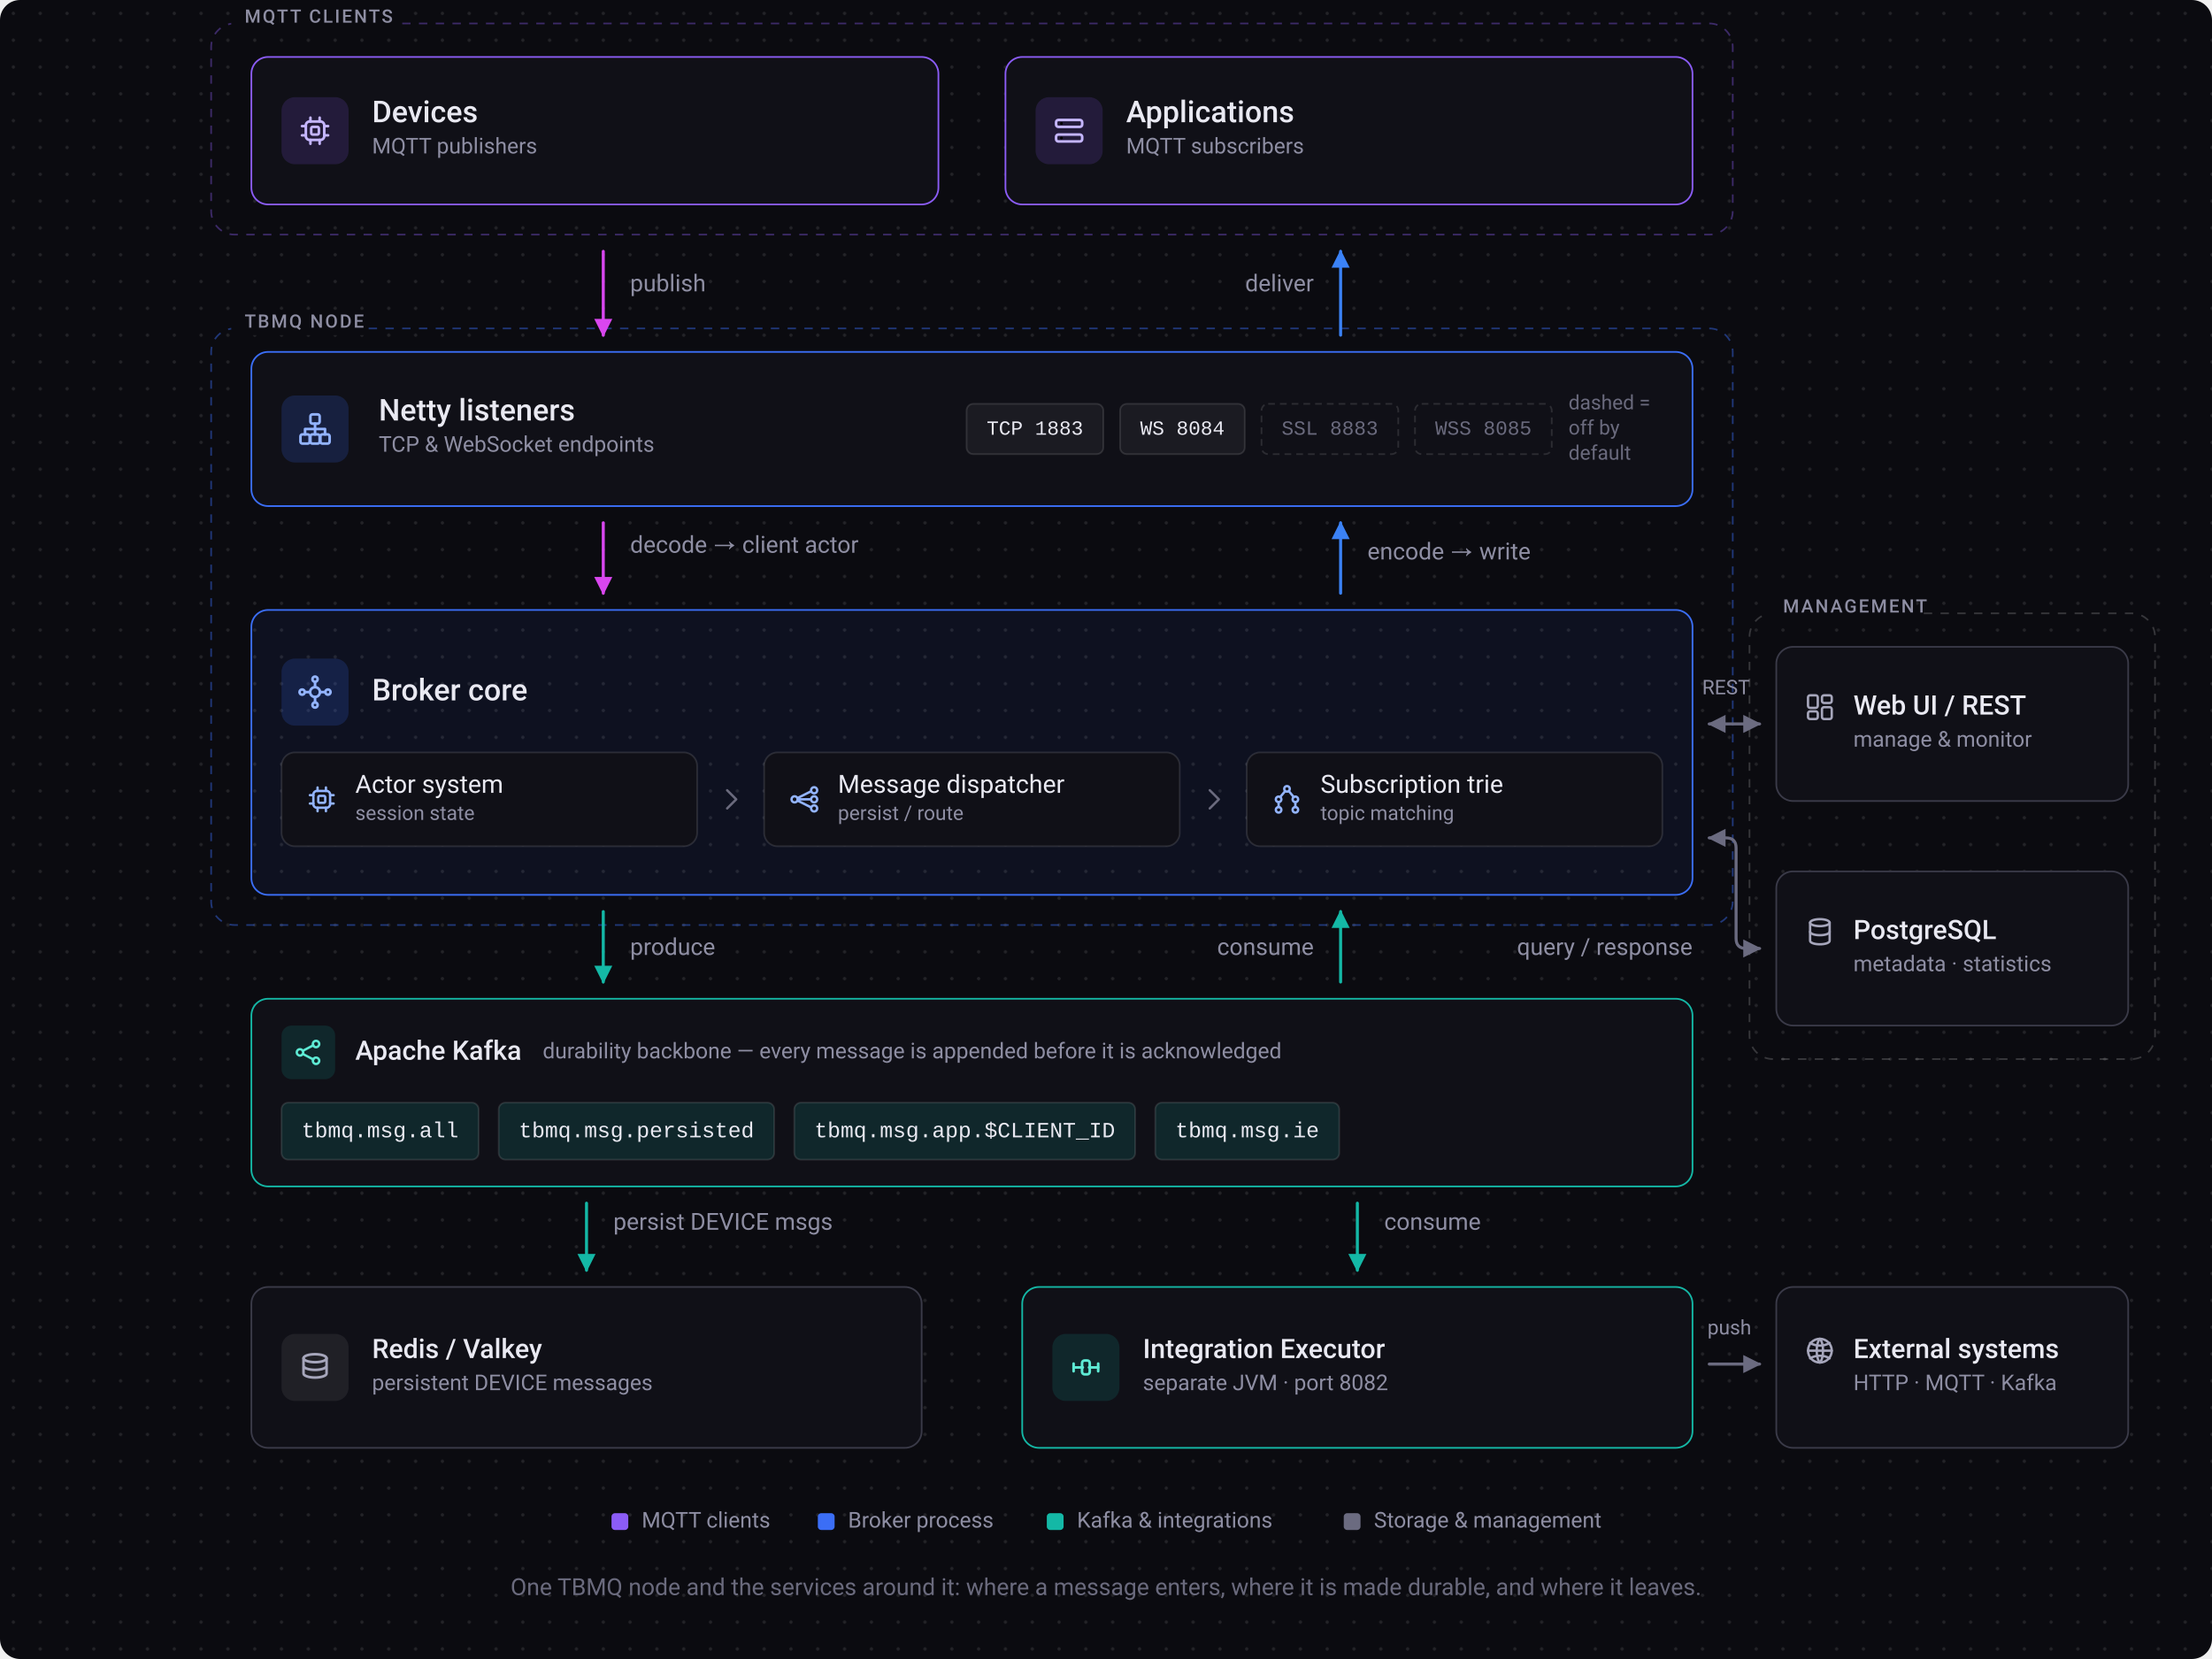
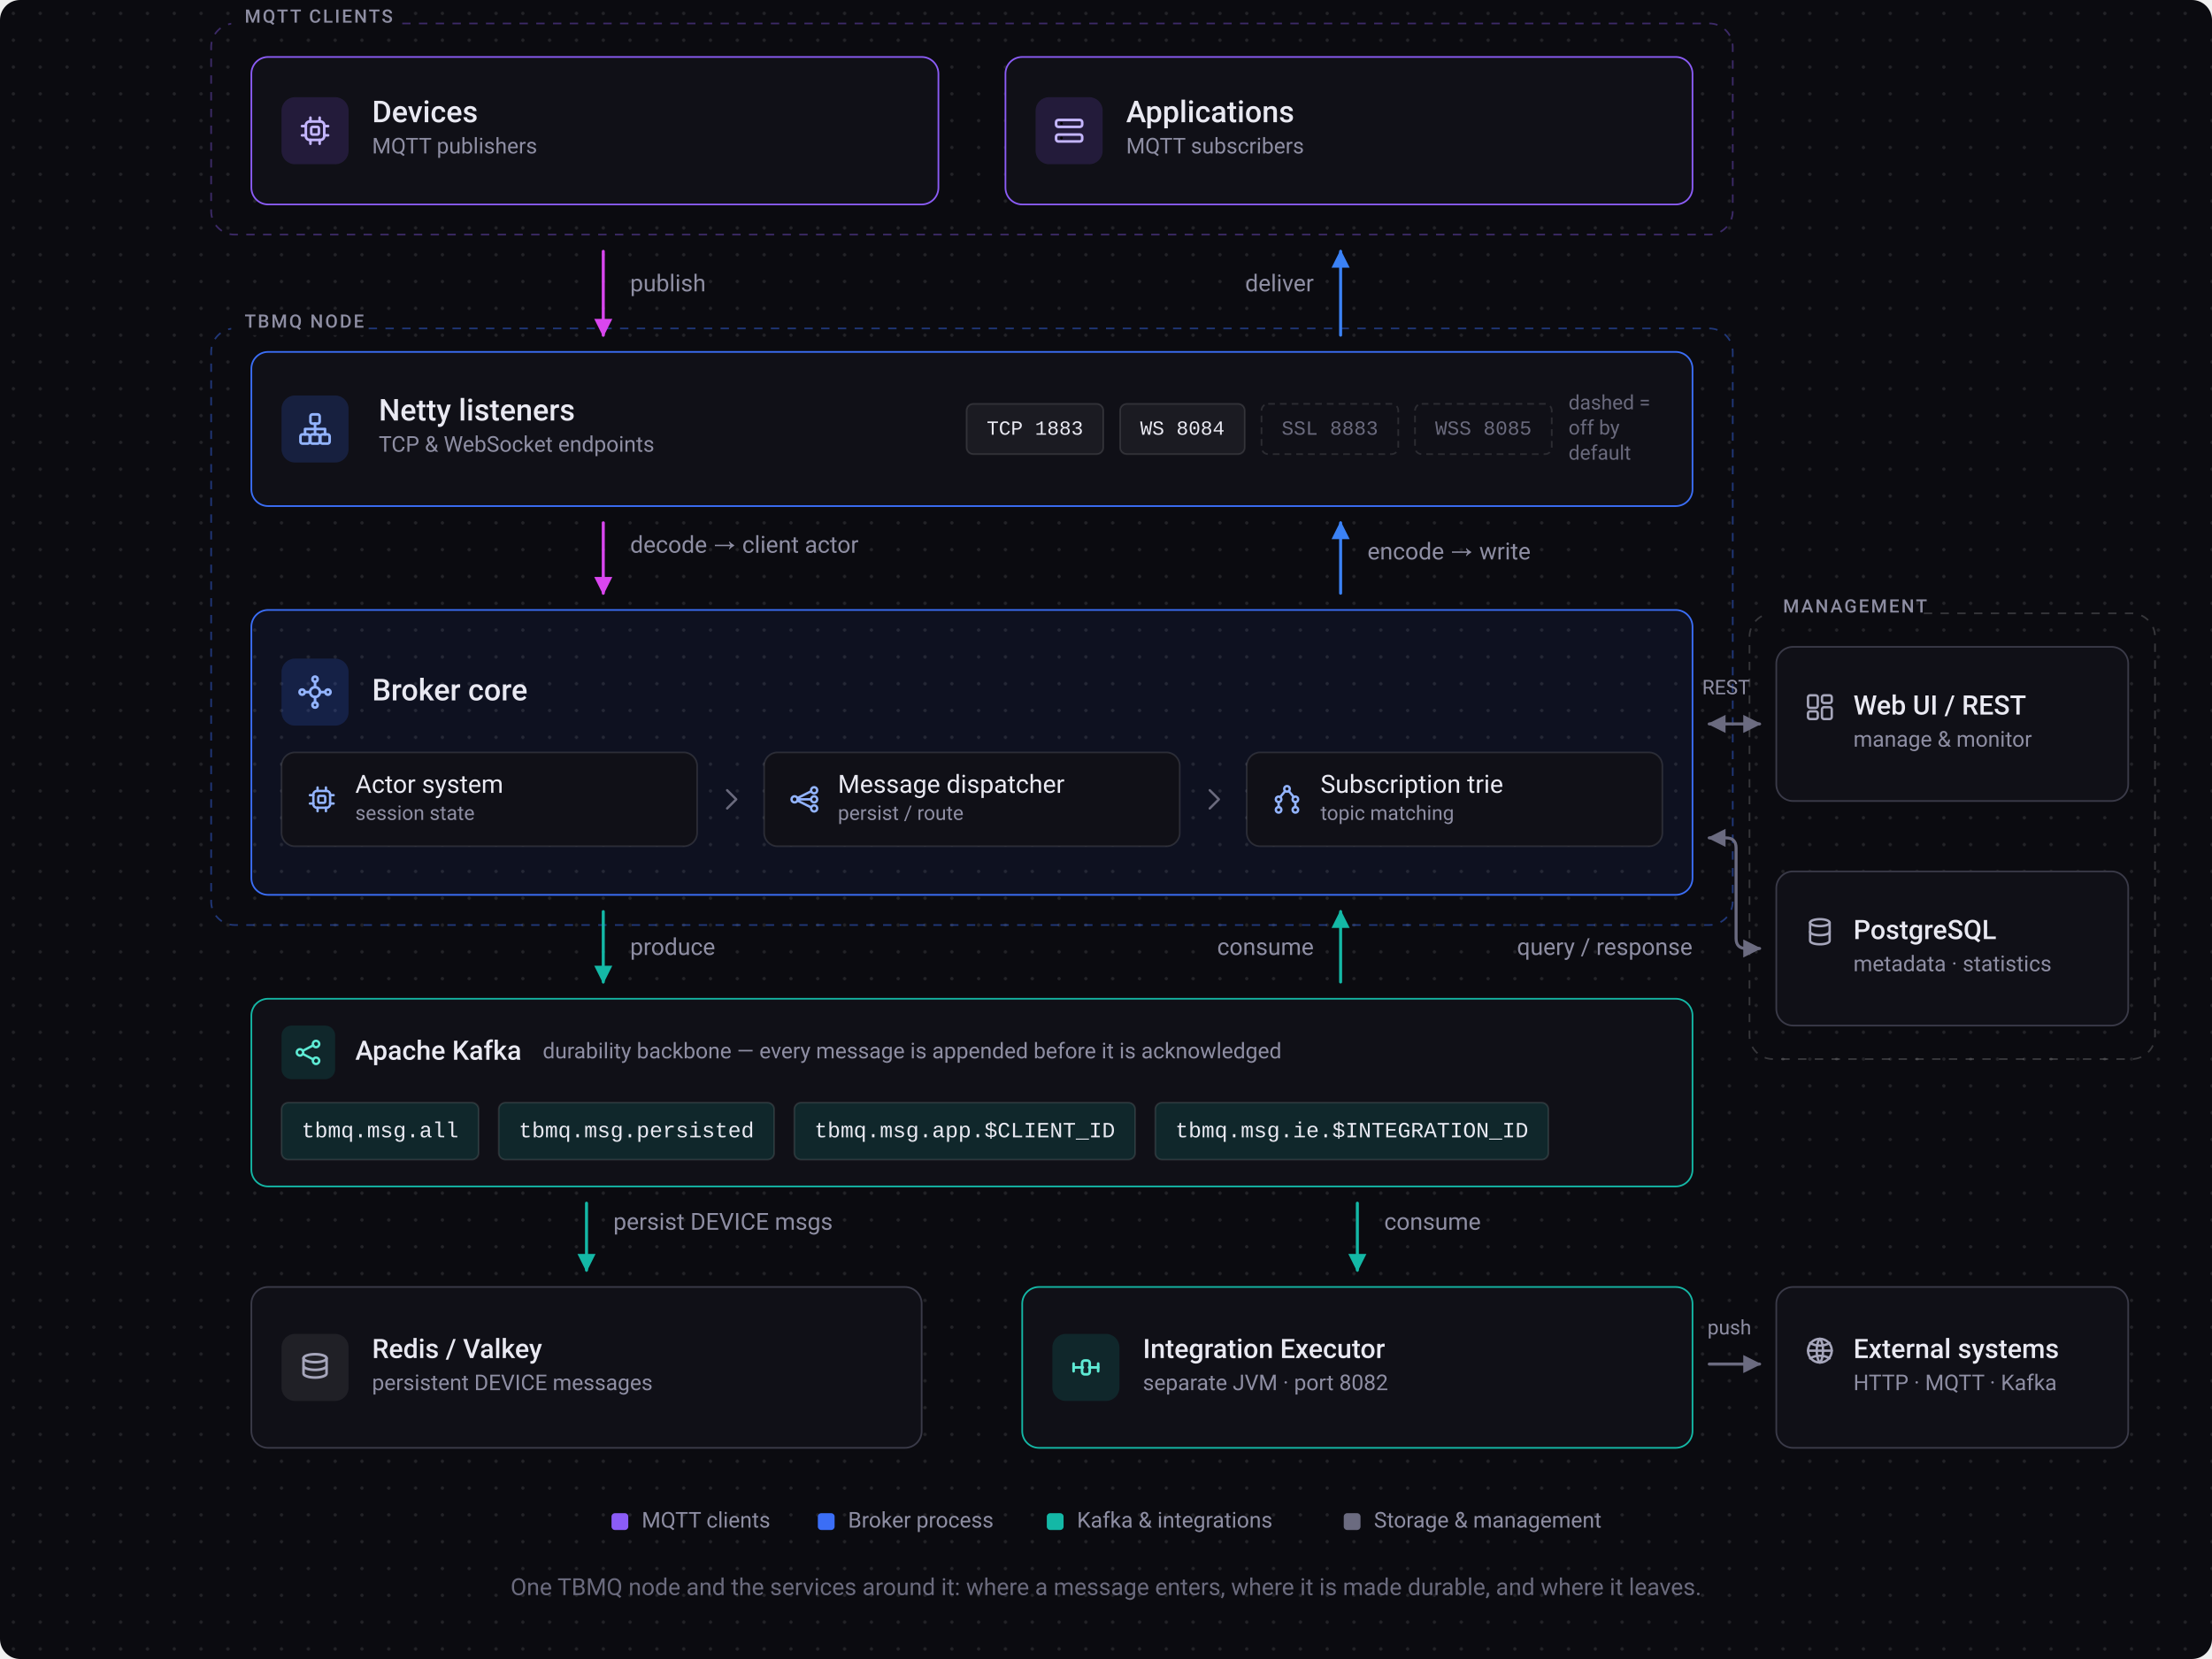
<svg xmlns="http://www.w3.org/2000/svg" viewBox="0 0 1320 990" width="1320" height="990" font-family="Roboto, system-ui, -apple-system, 'Segoe UI', Helvetica, Arial, sans-serif">
  <defs>
    <marker id="ah-d946ef" viewBox="0 0 10 10" refX="9" refY="5" markerWidth="6" markerHeight="6" orient="auto-start-reverse">
      <path d="M0,0 L10,5 L0,10 z" fill="#d946ef" />
    </marker>
    <marker id="ah-3b82f6" viewBox="0 0 10 10" refX="9" refY="5" markerWidth="6" markerHeight="6" orient="auto-start-reverse">
      <path d="M0,0 L10,5 L0,10 z" fill="#3b82f6" />
    </marker>
    <marker id="ah-14b8a6" viewBox="0 0 10 10" refX="9" refY="5" markerWidth="6" markerHeight="6" orient="auto-start-reverse">
      <path d="M0,0 L10,5 L0,10 z" fill="#14b8a6" />
    </marker>
    <marker id="ah-6b6b80" viewBox="0 0 10 10" refX="9" refY="5" markerWidth="6" markerHeight="6" orient="auto-start-reverse">
      <path d="M0,0 L10,5 L0,10 z" fill="#6b6b80" />
    </marker>
    <pattern id="dots" width="16" height="16" patternUnits="userSpaceOnUse">
      <circle cx="8" cy="8" r="1" fill="#ffffff" fill-opacity="0.1" />
    </pattern>
  </defs>
  <rect x="0" y="0" width="1320" height="990" rx="12" fill="#0b0b10" />
  <rect x="0" y="0" width="1320" height="990" rx="12" fill="url(#dots)" />
  <rect x="126" y="14" width="908" height="126" rx="14" fill="none" stroke="#8b5cf6" stroke-width="1" stroke-opacity="0.38" stroke-dasharray="5 5" />
  <rect x="126" y="196" width="908" height="356" rx="14" fill="none" stroke="#3b6ef6" stroke-width="1" stroke-opacity="0.45" stroke-dasharray="5 5" />
  <rect x="1044" y="366" width="242" height="266" rx="14" fill="none" stroke="#ffffff" stroke-width="1" stroke-opacity="0.18" stroke-dasharray="5 5" />
  <path d="M360,150 V200" fill="none" stroke="#d946ef" stroke-width="1.8" stroke-linecap="round" stroke-linejoin="round" marker-end="url(#ah-d946ef)" />
  <path d="M360,312 V354" fill="none" stroke="#d946ef" stroke-width="1.8" stroke-linecap="round" stroke-linejoin="round" marker-end="url(#ah-d946ef)" />
  <path d="M800,354 V312" fill="none" stroke="#3b82f6" stroke-width="1.8" stroke-linecap="round" stroke-linejoin="round" marker-end="url(#ah-3b82f6)" />
  <path d="M800,200 V150" fill="none" stroke="#3b82f6" stroke-width="1.8" stroke-linecap="round" stroke-linejoin="round" marker-end="url(#ah-3b82f6)" />
  <path d="M360,544 V586" fill="none" stroke="#14b8a6" stroke-width="1.8" stroke-linecap="round" stroke-linejoin="round" marker-end="url(#ah-14b8a6)" />
  <path d="M800,586 V544" fill="none" stroke="#14b8a6" stroke-width="1.8" stroke-linecap="round" stroke-linejoin="round" marker-end="url(#ah-14b8a6)" />
  <path d="M350,718 V758" fill="none" stroke="#14b8a6" stroke-width="1.8" stroke-linecap="round" stroke-linejoin="round" marker-end="url(#ah-14b8a6)" />
  <path d="M810,718 V758" fill="none" stroke="#14b8a6" stroke-width="1.8" stroke-linecap="round" stroke-linejoin="round" marker-end="url(#ah-14b8a6)" />
  <path d="M1020,814 H1050" fill="none" stroke="#6b6b80" stroke-width="1.8" stroke-linecap="round" stroke-linejoin="round" marker-end="url(#ah-6b6b80)" />
  <path d="M1050,432 H1020" fill="none" stroke="#6b6b80" stroke-width="1.8" stroke-linecap="round" stroke-linejoin="round" marker-start="url(#ah-6b6b80)" marker-end="url(#ah-6b6b80)" />
  <path d="M1020,500 H1030 Q1036,500 1036,506 V560 Q1036,566 1042,566 H1050" fill="none" stroke="#6b6b80" stroke-width="1.8" stroke-linecap="round" stroke-linejoin="round" marker-start="url(#ah-6b6b80)" marker-end="url(#ah-6b6b80)" />
  <rect x="138" y="3" width="101.8" height="15" rx="0" fill="#0b0b10" stroke="none" />
  <text x="146" y="10.5" font-family="Roboto, system-ui, -apple-system, 'Segoe UI', Helvetica, Arial, sans-serif" font-size="11" font-weight="500" fill="#8e8ea3" text-anchor="start" letter-spacing="1.1" dominant-baseline="middle">MQTT CLIENTS</text>
  <rect x="138" y="185" width="80.35" height="15" rx="0" fill="#0b0b10" stroke="none" />
  <text x="146" y="192.5" font-family="Roboto, system-ui, -apple-system, 'Segoe UI', Helvetica, Arial, sans-serif" font-size="11" font-weight="500" fill="#8e8ea3" text-anchor="start" letter-spacing="1.1" dominant-baseline="middle">TBMQ NODE</text>
  <rect x="1056" y="355" width="87.5" height="15" rx="0" fill="#0b0b10" stroke="none" />
  <text x="1064" y="362.5" font-family="Roboto, system-ui, -apple-system, 'Segoe UI', Helvetica, Arial, sans-serif" font-size="11" font-weight="500" fill="#8e8ea3" text-anchor="start" letter-spacing="1.1" dominant-baseline="middle">MANAGEMENT</text>
  <rect x="150" y="34" width="410" height="88" rx="10" fill="#101017" stroke="#8b5cf6" stroke-width="1" />
  <rect x="168" y="58" width="40" height="40" rx="8" fill="#8b5cf6" fill-opacity="0.16" stroke="none" />
  <g transform="translate(177 67) scale(0.9166667)" fill="none" stroke="#c4b5fd" stroke-width="1.7" stroke-linecap="round" stroke-linejoin="round">
    <rect x="6" y="6" width="12" height="12" rx="2.5" />
    <rect x="9.5" y="9.5" width="5" height="5" rx="1" />
    <path d="M9 6V3.5M15 6V3.5M9 20.5V18M15 20.5V18M6 9H3.5M6 15H3.5M20.5 9H18M20.5 15H18" />
  </g>
  <text x="222" y="68" font-family="Roboto, system-ui, -apple-system, 'Segoe UI', Helvetica, Arial, sans-serif" font-size="18" font-weight="500" fill="#e9e9f2" text-anchor="start" dominant-baseline="middle">Devices</text>
  <text x="222" y="88" font-family="Roboto, system-ui, -apple-system, 'Segoe UI', Helvetica, Arial, sans-serif" font-size="13" font-weight="400" fill="#8e8ea3" text-anchor="start" dominant-baseline="middle">MQTT publishers</text>
  <rect x="600" y="34" width="410" height="88" rx="10" fill="#101017" stroke="#8b5cf6" stroke-width="1" />
  <rect x="618" y="58" width="40" height="40" rx="8" fill="#8b5cf6" fill-opacity="0.16" stroke="none" />
  <g transform="translate(627 67) scale(0.9166667)" fill="none" stroke="#c4b5fd" stroke-width="1.7" stroke-linecap="round" stroke-linejoin="round">
    <rect x="3.5" y="5" width="17" height="4.5" rx="1.5" />
    <rect x="3.5" y="14.5" width="17" height="4.5" rx="1.5" />
    <circle cx="7" cy="7.25" r="0.9" fill="currentColor" stroke="none" />
    <circle cx="7" cy="16.75" r="0.9" fill="currentColor" stroke="none" />
  </g>
  <text x="672" y="68" font-family="Roboto, system-ui, -apple-system, 'Segoe UI', Helvetica, Arial, sans-serif" font-size="18" font-weight="500" fill="#e9e9f2" text-anchor="start" dominant-baseline="middle">Applications</text>
  <text x="672" y="88" font-family="Roboto, system-ui, -apple-system, 'Segoe UI', Helvetica, Arial, sans-serif" font-size="13" font-weight="400" fill="#8e8ea3" text-anchor="start" dominant-baseline="middle">MQTT subscribers</text>
  <rect x="150" y="210" width="860" height="92" rx="10" fill="#101017" stroke="#3b6ef6" stroke-width="1" />
  <rect x="168" y="236" width="40" height="40" rx="8" fill="#3b6ef6" fill-opacity="0.18" stroke="none" />
  <g transform="translate(177 245) scale(0.9166667)" fill="none" stroke="#93b4ff" stroke-width="1.7" stroke-linecap="round" stroke-linejoin="round">
    <rect x="9" y="2.5" width="6" height="6" rx="1.3" />
    <rect x="2.5" y="15.5" width="6" height="6" rx="1.3" />
    <rect x="9" y="15.5" width="6" height="6" rx="1.3" />
    <rect x="15.5" y="15.5" width="6" height="6" rx="1.3" />
    <path d="M12 8.5v3.5M5.5 15.5V12h13v3.5M12 12v3.5" />
  </g>
  <text x="226" y="246" font-family="Roboto, system-ui, -apple-system, 'Segoe UI', Helvetica, Arial, sans-serif" font-size="18" font-weight="500" fill="#e9e9f2" text-anchor="start" dominant-baseline="middle">Netty listeners</text>
  <text x="226" y="266" font-family="Roboto, system-ui, -apple-system, 'Segoe UI', Helvetica, Arial, sans-serif" font-size="13" font-weight="400" fill="#8e8ea3" text-anchor="start" dominant-baseline="middle">TCP &amp; WebSocket endpoints</text>
  <rect x="576.8" y="241" width="81.6" height="30" rx="4" fill="#ffffff" fill-opacity="0.05" stroke="#ffffff" stroke-width="1" stroke-opacity="0.12" />
  <text x="617.6" y="256" font-family="'Roboto Mono', ui-monospace, SFMono-Regular, Menlo, Consolas, 'Liberation Mono', monospace" font-size="12" font-weight="400" fill="#e9e9f2" text-anchor="middle" dominant-baseline="middle">TCP 1883</text>
  <rect x="668.4" y="241" width="74.4" height="30" rx="4" fill="#ffffff" fill-opacity="0.05" stroke="#ffffff" stroke-width="1" stroke-opacity="0.12" />
  <text x="705.6" y="256" font-family="'Roboto Mono', ui-monospace, SFMono-Regular, Menlo, Consolas, 'Liberation Mono', monospace" font-size="12" font-weight="400" fill="#e9e9f2" text-anchor="middle" dominant-baseline="middle">WS 8084</text>
  <rect x="752.8" y="241" width="81.6" height="30" rx="4" fill="none" stroke="#ffffff" stroke-width="1" stroke-opacity="0.12" stroke-dasharray="4 3" />
  <text x="793.6" y="256" font-family="'Roboto Mono', ui-monospace, SFMono-Regular, Menlo, Consolas, 'Liberation Mono', monospace" font-size="12" font-weight="400" fill="#6a6a7d" text-anchor="middle" dominant-baseline="middle">SSL 8883</text>
  <rect x="844.4" y="241" width="81.6" height="30" rx="4" fill="none" stroke="#ffffff" stroke-width="1" stroke-opacity="0.12" stroke-dasharray="4 3" />
  <text x="885.2" y="256" font-family="'Roboto Mono', ui-monospace, SFMono-Regular, Menlo, Consolas, 'Liberation Mono', monospace" font-size="12" font-weight="400" fill="#6a6a7d" text-anchor="middle" dominant-baseline="middle">WSS 8085</text>
  <text x="936" y="241" font-family="Roboto, system-ui, -apple-system, 'Segoe UI', Helvetica, Arial, sans-serif" font-size="12" font-weight="400" fill="#6a6a7d" text-anchor="start" dominant-baseline="middle">dashed =</text>
  <text x="936" y="256" font-family="Roboto, system-ui, -apple-system, 'Segoe UI', Helvetica, Arial, sans-serif" font-size="12" font-weight="400" fill="#6a6a7d" text-anchor="start" dominant-baseline="middle">off by</text>
  <text x="936" y="271" font-family="Roboto, system-ui, -apple-system, 'Segoe UI', Helvetica, Arial, sans-serif" font-size="12" font-weight="400" fill="#6a6a7d" text-anchor="start" dominant-baseline="middle">default</text>
  <rect x="150" y="364" width="860" height="170" rx="10" fill="#3b6ef6" fill-opacity="0.07" stroke="#3b6ef6" stroke-width="1" />
  <rect x="168" y="393" width="40" height="40" rx="8" fill="#3b6ef6" fill-opacity="0.18" stroke="none" />
  <g transform="translate(177 402) scale(0.9166667)" fill="none" stroke="#93b4ff" stroke-width="1.7" stroke-linecap="round" stroke-linejoin="round">
    <circle cx="12" cy="12" r="3.2" />
    <circle cx="12" cy="3.6" r="1.7" />
    <circle cx="12" cy="20.4" r="1.7" />
    <circle cx="3.6" cy="12" r="1.7" />
    <circle cx="20.4" cy="12" r="1.7" />
    <path d="M12 5.3v3.5M12 15.2v3.5M5.3 12h3.5M15.2 12h3.5" />
  </g>
  <text x="222" y="413" font-family="Roboto, system-ui, -apple-system, 'Segoe UI', Helvetica, Arial, sans-serif" font-size="18" font-weight="500" fill="#e9e9f2" text-anchor="start" dominant-baseline="middle">Broker core</text>
  <rect x="168" y="449" width="248" height="56" rx="8" fill="#101017" stroke="#ffffff" stroke-width="1" stroke-opacity="0.12" />
  <g transform="translate(182 467) scale(0.8333333)" fill="none" stroke="#93b4ff" stroke-width="1.7" stroke-linecap="round" stroke-linejoin="round">
    <rect x="6" y="6" width="12" height="12" rx="2.5" />
    <rect x="9.5" y="9.5" width="5" height="5" rx="1" />
    <path d="M9 6V3.5M15 6V3.5M9 20.5V18M15 20.5V18M6 9H3.5M6 15H3.5M20.5 9H18M20.5 15H18" />
  </g>
  <text x="212" y="469" font-family="Roboto, system-ui, -apple-system, 'Segoe UI', Helvetica, Arial, sans-serif" font-size="15" font-weight="400" fill="#e9e9f2" text-anchor="start" dominant-baseline="middle">Actor system</text>
  <text x="212" y="486" font-family="Roboto, system-ui, -apple-system, 'Segoe UI', Helvetica, Arial, sans-serif" font-size="12" font-weight="400" fill="#8e8ea3" text-anchor="start" dominant-baseline="middle">session state</text>
  <g transform="translate(426 467) scale(0.8333333)" fill="none" stroke="#6a6a7d" stroke-width="1.7" stroke-linecap="round" stroke-linejoin="round">
    <path d="M9.5 5.5 16 12l-6.5 6.5" />
  </g>
  <rect x="456" y="449" width="248" height="56" rx="8" fill="#101017" stroke="#ffffff" stroke-width="1" stroke-opacity="0.12" />
  <g transform="translate(470 467) scale(0.8333333)" fill="none" stroke="#93b4ff" stroke-width="1.7" stroke-linecap="round" stroke-linejoin="round">
    <circle cx="5" cy="12" r="2.2" />
    <circle cx="19" cy="5.5" r="2.2" />
    <circle cx="19" cy="12" r="2.2" />
    <circle cx="19" cy="18.5" r="2.2" />
    <path d="M7.1 11.1 16.9 6.2M7.2 12H16.8M7.1 12.9 16.9 17.8" />
  </g>
  <text x="500" y="469" font-family="Roboto, system-ui, -apple-system, 'Segoe UI', Helvetica, Arial, sans-serif" font-size="15" font-weight="400" fill="#e9e9f2" text-anchor="start" dominant-baseline="middle">Message dispatcher</text>
  <text x="500" y="486" font-family="Roboto, system-ui, -apple-system, 'Segoe UI', Helvetica, Arial, sans-serif" font-size="12" font-weight="400" fill="#8e8ea3" text-anchor="start" dominant-baseline="middle">persist / route</text>
  <g transform="translate(714 467) scale(0.8333333)" fill="none" stroke="#6a6a7d" stroke-width="1.7" stroke-linecap="round" stroke-linejoin="round">
    <path d="M9.5 5.5 16 12l-6.5 6.5" />
  </g>
  <rect x="744" y="449" width="248" height="56" rx="8" fill="#101017" stroke="#ffffff" stroke-width="1" stroke-opacity="0.12" />
  <g transform="translate(758 467) scale(0.8333333)" fill="none" stroke="#93b4ff" stroke-width="1.7" stroke-linecap="round" stroke-linejoin="round">
    <circle cx="12" cy="4.5" r="2" />
    <circle cx="6" cy="12" r="2" />
    <circle cx="18" cy="12" r="2" />
    <circle cx="6" cy="19.5" r="2" />
    <circle cx="18" cy="19.5" r="2" />
    <path d="M10.7 6.1 7.1 10.4M13.3 6.1l3.6 4.3M6 14v3.5M18 14v3.5" />
  </g>
  <text x="788" y="469" font-family="Roboto, system-ui, -apple-system, 'Segoe UI', Helvetica, Arial, sans-serif" font-size="15" font-weight="400" fill="#e9e9f2" text-anchor="start" dominant-baseline="middle">Subscription trie</text>
  <text x="788" y="486" font-family="Roboto, system-ui, -apple-system, 'Segoe UI', Helvetica, Arial, sans-serif" font-size="12" font-weight="400" fill="#8e8ea3" text-anchor="start" dominant-baseline="middle">topic matching</text>
  <rect x="1060" y="386" width="210" height="92" rx="10" fill="#101017" stroke="#3a3a48" stroke-width="1" />
  <g transform="translate(1076 412) scale(0.8333333)" fill="none" stroke="#a6a6bb" stroke-width="1.7" stroke-linecap="round" stroke-linejoin="round">
    <rect x="3.5" y="3.5" width="7" height="9" rx="1.5" />
    <rect x="13.5" y="3.5" width="7" height="5.5" rx="1.5" />
    <rect x="13.5" y="12" width="7" height="8.5" rx="1.5" />
    <rect x="3.5" y="15" width="7" height="5.5" rx="1.5" />
  </g>
  <text x="1106" y="422" font-family="Roboto, system-ui, -apple-system, 'Segoe UI', Helvetica, Arial, sans-serif" font-size="16" font-weight="500" fill="#e9e9f2" text-anchor="start" dominant-baseline="middle">Web UI / REST</text>
  <text x="1106" y="442" font-family="Roboto, system-ui, -apple-system, 'Segoe UI', Helvetica, Arial, sans-serif" font-size="13" font-weight="400" fill="#8e8ea3" text-anchor="start" dominant-baseline="middle">manage &amp; monitor</text>
  <rect x="1060" y="520" width="210" height="92" rx="10" fill="#101017" stroke="#3a3a48" stroke-width="1" />
  <g transform="translate(1076 546) scale(0.8333333)" fill="none" stroke="#a6a6bb" stroke-width="1.7" stroke-linecap="round" stroke-linejoin="round">
    <ellipse cx="12" cy="5.5" rx="7" ry="2.5" />
    <path d="M5 5.5v13c0 1.4 3.1 2.5 7 2.5s7-1.1 7-2.5v-13" />
    <path d="M5 12c0 1.4 3.1 2.5 7 2.5s7-1.1 7-2.5" />
  </g>
  <text x="1106" y="556" font-family="Roboto, system-ui, -apple-system, 'Segoe UI', Helvetica, Arial, sans-serif" font-size="16" font-weight="500" fill="#e9e9f2" text-anchor="start" dominant-baseline="middle">PostgreSQL</text>
  <text x="1106" y="576" font-family="Roboto, system-ui, -apple-system, 'Segoe UI', Helvetica, Arial, sans-serif" font-size="13" font-weight="400" fill="#8e8ea3" text-anchor="start" dominant-baseline="middle">metadata · statistics</text>
  <rect x="150" y="596" width="860" height="112" rx="10" fill="#101017" stroke="#14b8a6" stroke-width="1" />
  <rect x="168" y="612" width="32" height="32" rx="6" fill="#14b8a6" fill-opacity="0.14" stroke="none" />
  <g transform="translate(174 618) scale(0.8333333)" fill="none" stroke="#5eead4" stroke-width="1.7" stroke-linecap="round" stroke-linejoin="round">
    <circle cx="6" cy="12" r="2.3" />
    <circle cx="17.5" cy="6" r="2.3" />
    <circle cx="17.5" cy="18" r="2.3" />
    <path d="M8 10.9 15.6 6.9M8 13.1l7.6 4" />
  </g>
  <text x="212" y="628" font-family="Roboto, system-ui, -apple-system, 'Segoe UI', Helvetica, Arial, sans-serif" font-size="16" font-weight="500" fill="#e9e9f2" text-anchor="start" dominant-baseline="middle">Apache Kafka</text>
  <text x="323.84" y="628" font-family="Roboto, system-ui, -apple-system, 'Segoe UI', Helvetica, Arial, sans-serif" font-size="13" font-weight="400" fill="#8e8ea3" text-anchor="start" dominant-baseline="middle">durability backbone — every message is appended before it is acknowledged</text>
  <rect x="168" y="658" width="117.6" height="34" rx="4" fill="#14b8a6" fill-opacity="0.14" stroke="#ffffff" stroke-width="1" stroke-opacity="0.12" />
  <text x="226.8" y="675" font-family="'Roboto Mono', ui-monospace, SFMono-Regular, Menlo, Consolas, 'Liberation Mono', monospace" font-size="13" font-weight="400" fill="#e9e9f2" text-anchor="middle" dominant-baseline="middle">tbmq.msg.all</text>
  <rect x="297.6" y="658" width="164.4" height="34" rx="4" fill="#14b8a6" fill-opacity="0.14" stroke="#ffffff" stroke-width="1" stroke-opacity="0.12" />
  <text x="379.8" y="675" font-family="'Roboto Mono', ui-monospace, SFMono-Regular, Menlo, Consolas, 'Liberation Mono', monospace" font-size="13" font-weight="400" fill="#e9e9f2" text-anchor="middle" dominant-baseline="middle">tbmq.msg.persisted</text>
  <rect x="474" y="658" width="203.4" height="34" rx="4" fill="#14b8a6" fill-opacity="0.14" stroke="#ffffff" stroke-width="1" stroke-opacity="0.12" />
  <text x="575.7" y="675" font-family="'Roboto Mono', ui-monospace, SFMono-Regular, Menlo, Consolas, 'Liberation Mono', monospace" font-size="13" font-weight="400" fill="#e9e9f2" text-anchor="middle" dominant-baseline="middle">tbmq.msg.app.$CLIENT_ID</text>
-   <rect x="689.4" y="658" width="109.8" height="34" rx="4" fill="#14b8a6" fill-opacity="0.14" stroke="#ffffff" stroke-width="1" stroke-opacity="0.12" />
-   <text x="744.3" y="675" font-family="'Roboto Mono', ui-monospace, SFMono-Regular, Menlo, Consolas, 'Liberation Mono', monospace" font-size="13" font-weight="400" fill="#e9e9f2" text-anchor="middle" dominant-baseline="middle">tbmq.msg.ie</text>
+   <rect x="689.4" y="658" width="234.6" height="34" rx="4" fill="#14b8a6" fill-opacity="0.14" stroke="#ffffff" stroke-width="1" stroke-opacity="0.12" />
+   <text x="806.7" y="675" font-family="'Roboto Mono', ui-monospace, SFMono-Regular, Menlo, Consolas, 'Liberation Mono', monospace" font-size="13" font-weight="400" fill="#e9e9f2" text-anchor="middle" dominant-baseline="middle">tbmq.msg.ie.$INTEGRATION_ID</text>
  <rect x="150" y="768" width="400" height="96" rx="10" fill="#101017" stroke="#3a3a48" stroke-width="1" />
  <rect x="168" y="796" width="40" height="40" rx="8" fill="#ffffff" fill-opacity="0.07" stroke="none" />
  <g transform="translate(177 805) scale(0.9166667)" fill="none" stroke="#a6a6bb" stroke-width="1.7" stroke-linecap="round" stroke-linejoin="round">
    <ellipse cx="12" cy="6" rx="7.5" ry="2.6" />
    <path d="M4.5 6v5c0 1.4 3.4 2.6 7.5 2.6s7.5-1.2 7.5-2.6V6M4.5 11v5c0 1.4 3.4 2.6 7.5 2.6s7.5-1.2 7.5-2.6v-5" />
  </g>
  <text x="222" y="806" font-family="Roboto, system-ui, -apple-system, 'Segoe UI', Helvetica, Arial, sans-serif" font-size="16" font-weight="500" fill="#e9e9f2" text-anchor="start" dominant-baseline="middle">Redis / Valkey</text>
  <text x="222" y="826" font-family="Roboto, system-ui, -apple-system, 'Segoe UI', Helvetica, Arial, sans-serif" font-size="13" font-weight="400" fill="#8e8ea3" text-anchor="start" dominant-baseline="middle">persistent DEVICE messages</text>
  <rect x="610" y="768" width="400" height="96" rx="10" fill="#101017" stroke="#14b8a6" stroke-width="1" />
  <rect x="628" y="796" width="40" height="40" rx="8" fill="#14b8a6" fill-opacity="0.14" stroke="none" />
  <g transform="translate(637 805) scale(0.9166667)" fill="none" stroke="#5eead4" stroke-width="1.7" stroke-linecap="round" stroke-linejoin="round">
    <path d="M4 12h6M14 12h6" />
    <rect x="9.5" y="7.5" width="5" height="9" rx="1.6" />
    <path d="M4 9.5v5M20 9.5v5" />
  </g>
  <text x="682" y="806" font-family="Roboto, system-ui, -apple-system, 'Segoe UI', Helvetica, Arial, sans-serif" font-size="16" font-weight="500" fill="#e9e9f2" text-anchor="start" dominant-baseline="middle">Integration Executor</text>
  <text x="682" y="826" font-family="Roboto, system-ui, -apple-system, 'Segoe UI', Helvetica, Arial, sans-serif" font-size="13" font-weight="400" fill="#8e8ea3" text-anchor="start" dominant-baseline="middle">separate JVM · port 8082</text>
  <rect x="1060" y="768" width="210" height="96" rx="10" fill="#101017" stroke="#3a3a48" stroke-width="1" />
  <g transform="translate(1076 796) scale(0.8333333)" fill="none" stroke="#a6a6bb" stroke-width="1.7" stroke-linecap="round" stroke-linejoin="round">
    <circle cx="12" cy="12" r="8.5" />
    <path d="M3.5 12h17M12 3.5c3 3 3 14 0 17M12 3.5c-3 3-3 14 0 17M5 6.5c4 2.5 10 2.5 14 0M5 17.5c4-2.5 10-2.5 14 0" />
  </g>
  <text x="1106" y="806" font-family="Roboto, system-ui, -apple-system, 'Segoe UI', Helvetica, Arial, sans-serif" font-size="16" font-weight="500" fill="#e9e9f2" text-anchor="start" dominant-baseline="middle">External systems</text>
  <text x="1106" y="826" font-family="Roboto, system-ui, -apple-system, 'Segoe UI', Helvetica, Arial, sans-serif" font-size="13" font-weight="400" fill="#8e8ea3" text-anchor="start" dominant-baseline="middle">HTTP · MQTT · Kafka</text>
  <text x="376" y="170" font-family="Roboto, system-ui, -apple-system, 'Segoe UI', Helvetica, Arial, sans-serif" font-size="14" font-weight="400" fill="#8e8ea3" text-anchor="start" dominant-baseline="middle">publish</text>
  <text x="784" y="170" font-family="Roboto, system-ui, -apple-system, 'Segoe UI', Helvetica, Arial, sans-serif" font-size="14" font-weight="400" fill="#8e8ea3" text-anchor="end" dominant-baseline="middle">deliver</text>
  <text x="376" y="326" font-family="Roboto, system-ui, -apple-system, 'Segoe UI', Helvetica, Arial, sans-serif" font-size="14" font-weight="400" fill="#8e8ea3" text-anchor="start" dominant-baseline="middle">decode → client actor</text>
  <text x="816" y="330" font-family="Roboto, system-ui, -apple-system, 'Segoe UI', Helvetica, Arial, sans-serif" font-size="14" font-weight="400" fill="#8e8ea3" text-anchor="start" dominant-baseline="middle">encode → write</text>
  <text x="376" y="566" font-family="Roboto, system-ui, -apple-system, 'Segoe UI', Helvetica, Arial, sans-serif" font-size="14" font-weight="400" fill="#8e8ea3" text-anchor="start" dominant-baseline="middle">produce</text>
  <text x="784" y="566" font-family="Roboto, system-ui, -apple-system, 'Segoe UI', Helvetica, Arial, sans-serif" font-size="14" font-weight="400" fill="#8e8ea3" text-anchor="end" dominant-baseline="middle">consume</text>
  <text x="1010" y="566" font-family="Roboto, system-ui, -apple-system, 'Segoe UI', Helvetica, Arial, sans-serif" font-size="14" font-weight="400" fill="#8e8ea3" text-anchor="end" dominant-baseline="middle">query / response</text>
  <text x="366" y="730" font-family="Roboto, system-ui, -apple-system, 'Segoe UI', Helvetica, Arial, sans-serif" font-size="14" font-weight="400" fill="#8e8ea3" text-anchor="start" dominant-baseline="middle">persist DEVICE msgs</text>
  <text x="826" y="730" font-family="Roboto, system-ui, -apple-system, 'Segoe UI', Helvetica, Arial, sans-serif" font-size="14" font-weight="400" fill="#8e8ea3" text-anchor="start" dominant-baseline="middle">consume</text>
  <text x="1032" y="793" font-family="Roboto, system-ui, -apple-system, 'Segoe UI', Helvetica, Arial, sans-serif" font-size="12" font-weight="400" fill="#8e8ea3" text-anchor="middle" dominant-baseline="middle">push</text>
  <text x="1030" y="411" font-family="Roboto, system-ui, -apple-system, 'Segoe UI', Helvetica, Arial, sans-serif" font-size="12" font-weight="400" fill="#8e8ea3" text-anchor="middle" dominant-baseline="middle">REST</text>
  <rect x="364.92" y="903" width="10" height="10" rx="2" fill="#8b5cf6" stroke="none" />
  <text x="382.92" y="908" font-family="Roboto, system-ui, -apple-system, 'Segoe UI', Helvetica, Arial, sans-serif" font-size="13" font-weight="400" fill="#8e8ea3" text-anchor="start" dominant-baseline="middle">MQTT clients</text>
  <rect x="488.04" y="903" width="10" height="10" rx="2" fill="#3b6ef6" stroke="none" />
  <text x="506.04" y="908" font-family="Roboto, system-ui, -apple-system, 'Segoe UI', Helvetica, Arial, sans-serif" font-size="13" font-weight="400" fill="#8e8ea3" text-anchor="start" dominant-baseline="middle">Broker process</text>
  <rect x="624.68" y="903" width="10" height="10" rx="2" fill="#14b8a6" stroke="none" />
  <text x="642.68" y="908" font-family="Roboto, system-ui, -apple-system, 'Segoe UI', Helvetica, Arial, sans-serif" font-size="13" font-weight="400" fill="#8e8ea3" text-anchor="start" dominant-baseline="middle">Kafka &amp; integrations</text>
  <rect x="801.88" y="903" width="10" height="10" rx="2" fill="#6b6b80" stroke="none" />
  <text x="819.88" y="908" font-family="Roboto, system-ui, -apple-system, 'Segoe UI', Helvetica, Arial, sans-serif" font-size="13" font-weight="400" fill="#8e8ea3" text-anchor="start" dominant-baseline="middle">Storage &amp; management</text>
  <text x="660" y="948" font-family="Roboto, system-ui, -apple-system, 'Segoe UI', Helvetica, Arial, sans-serif" font-size="14" font-weight="400" fill="#6a6a7d" text-anchor="middle" dominant-baseline="middle">One TBMQ node and the services around it: where a message enters, where it is made durable, and where it leaves.</text>
</svg>
